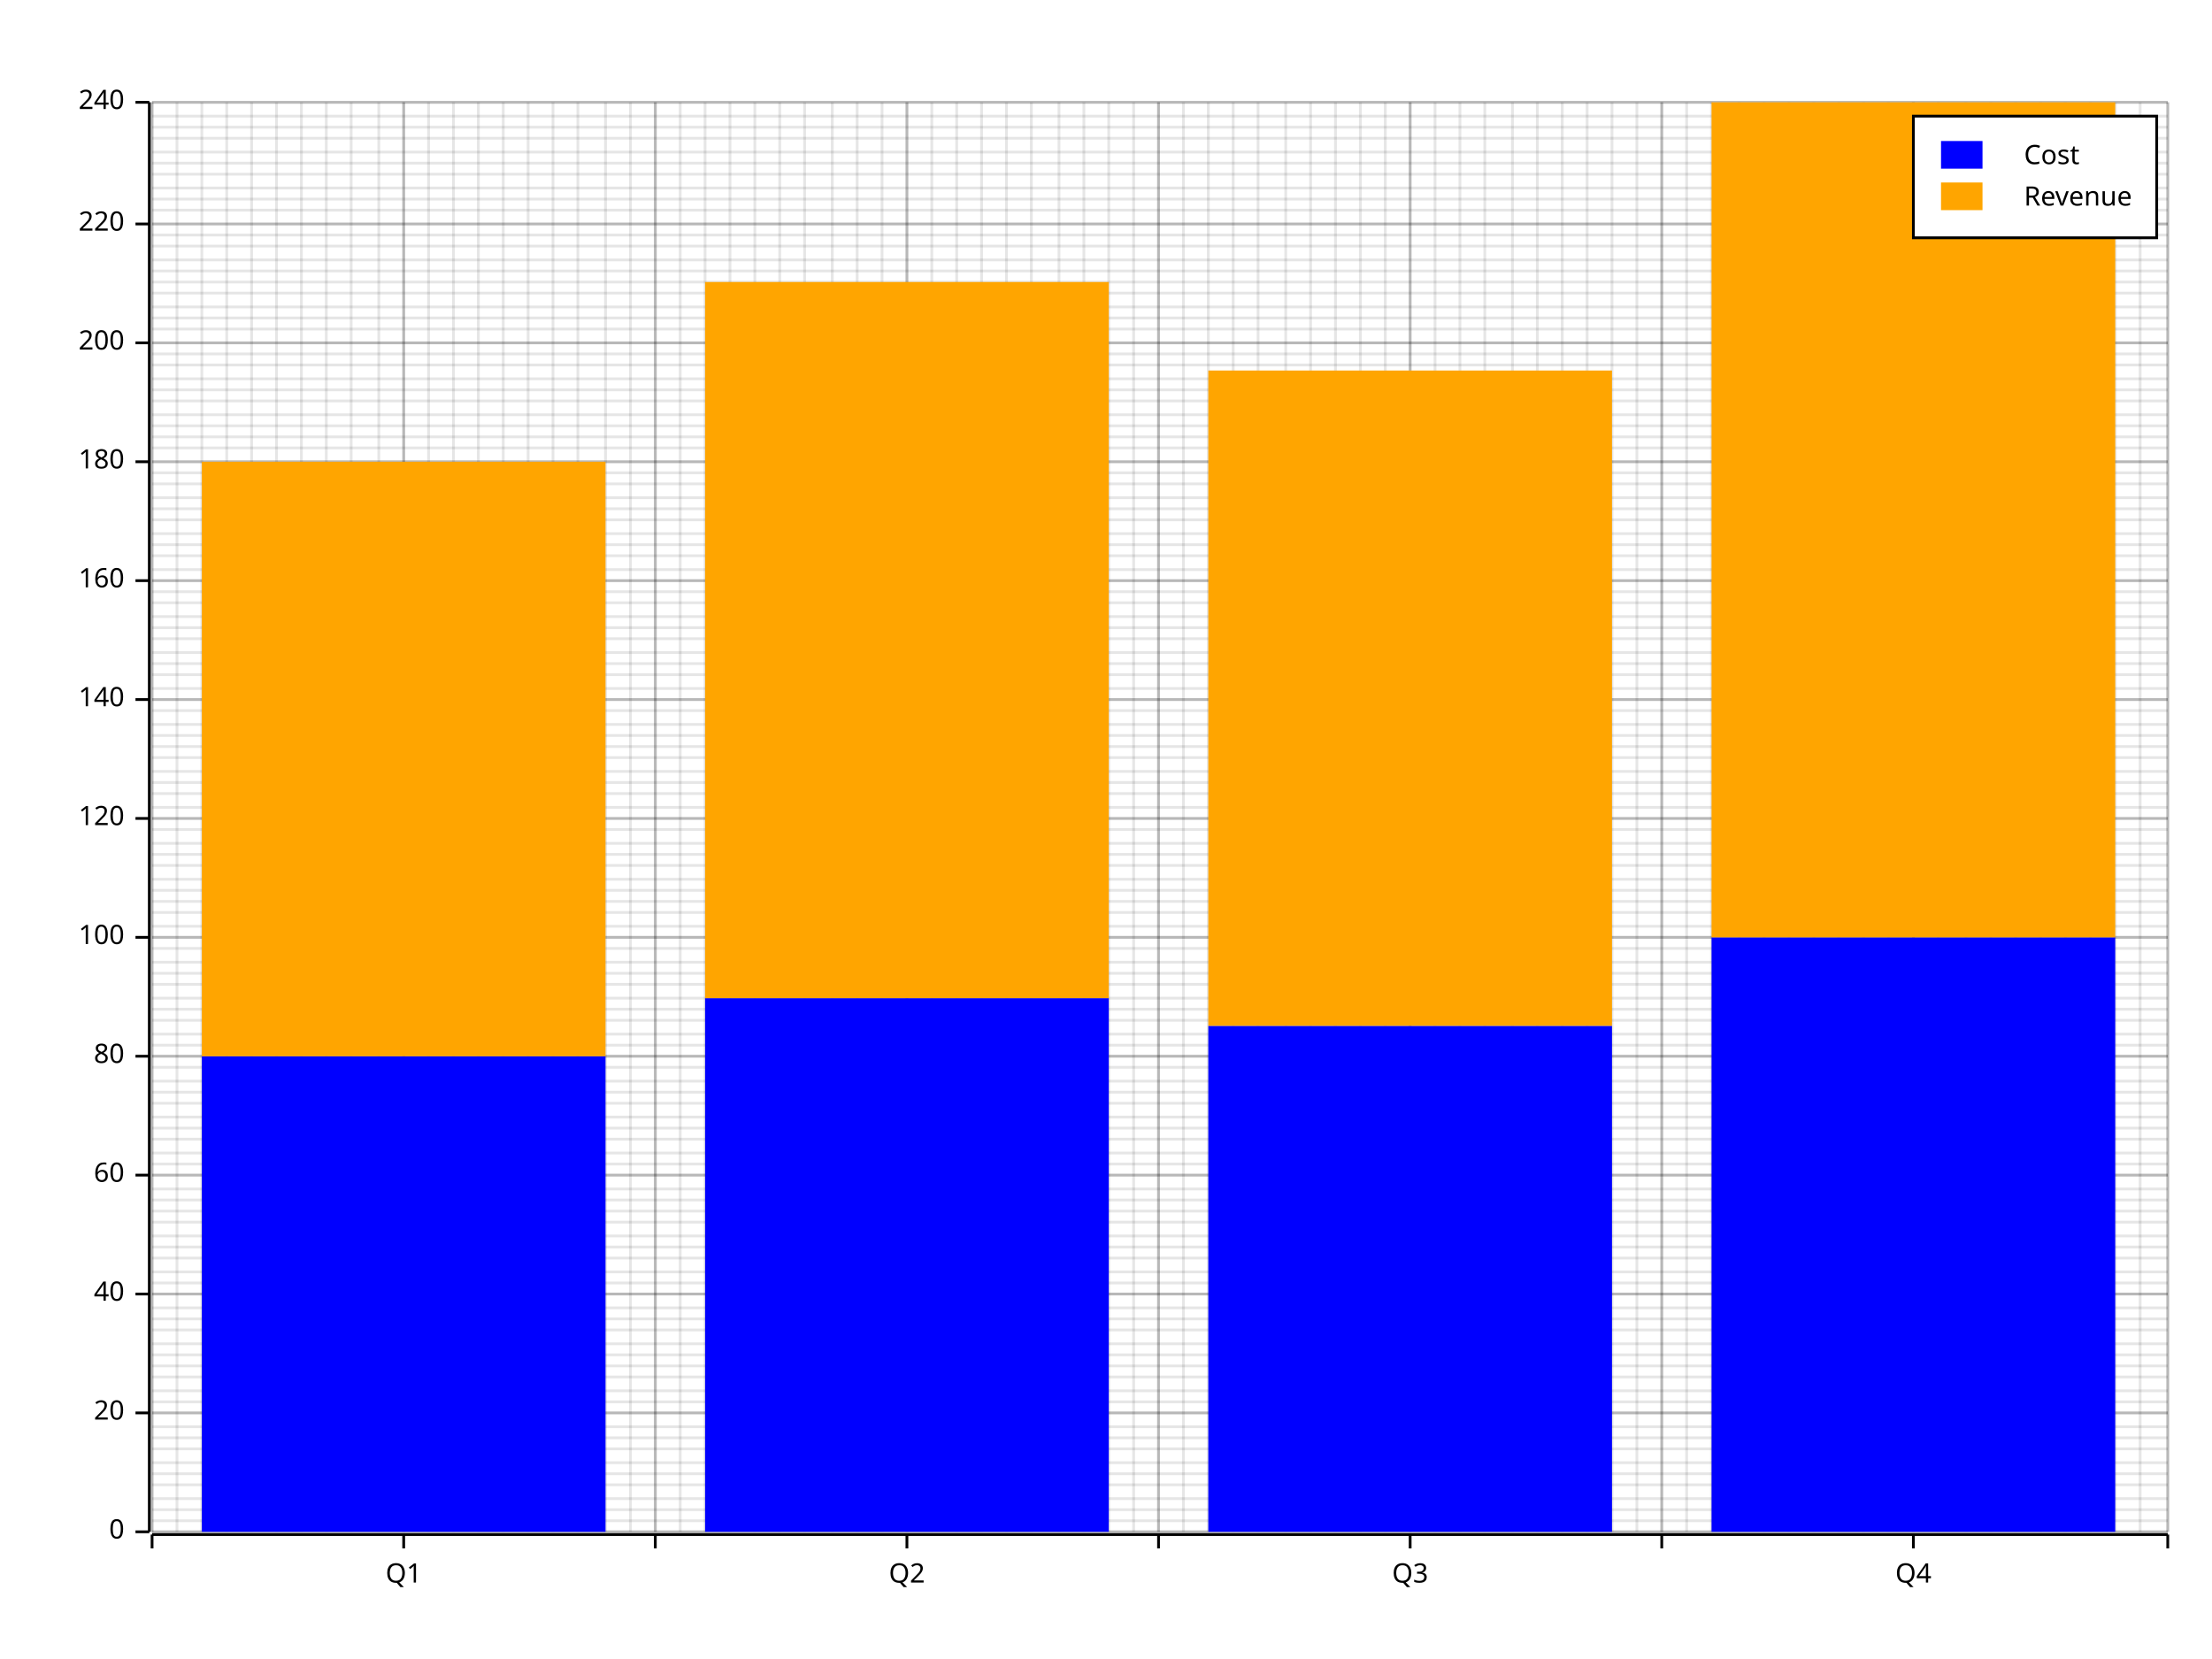
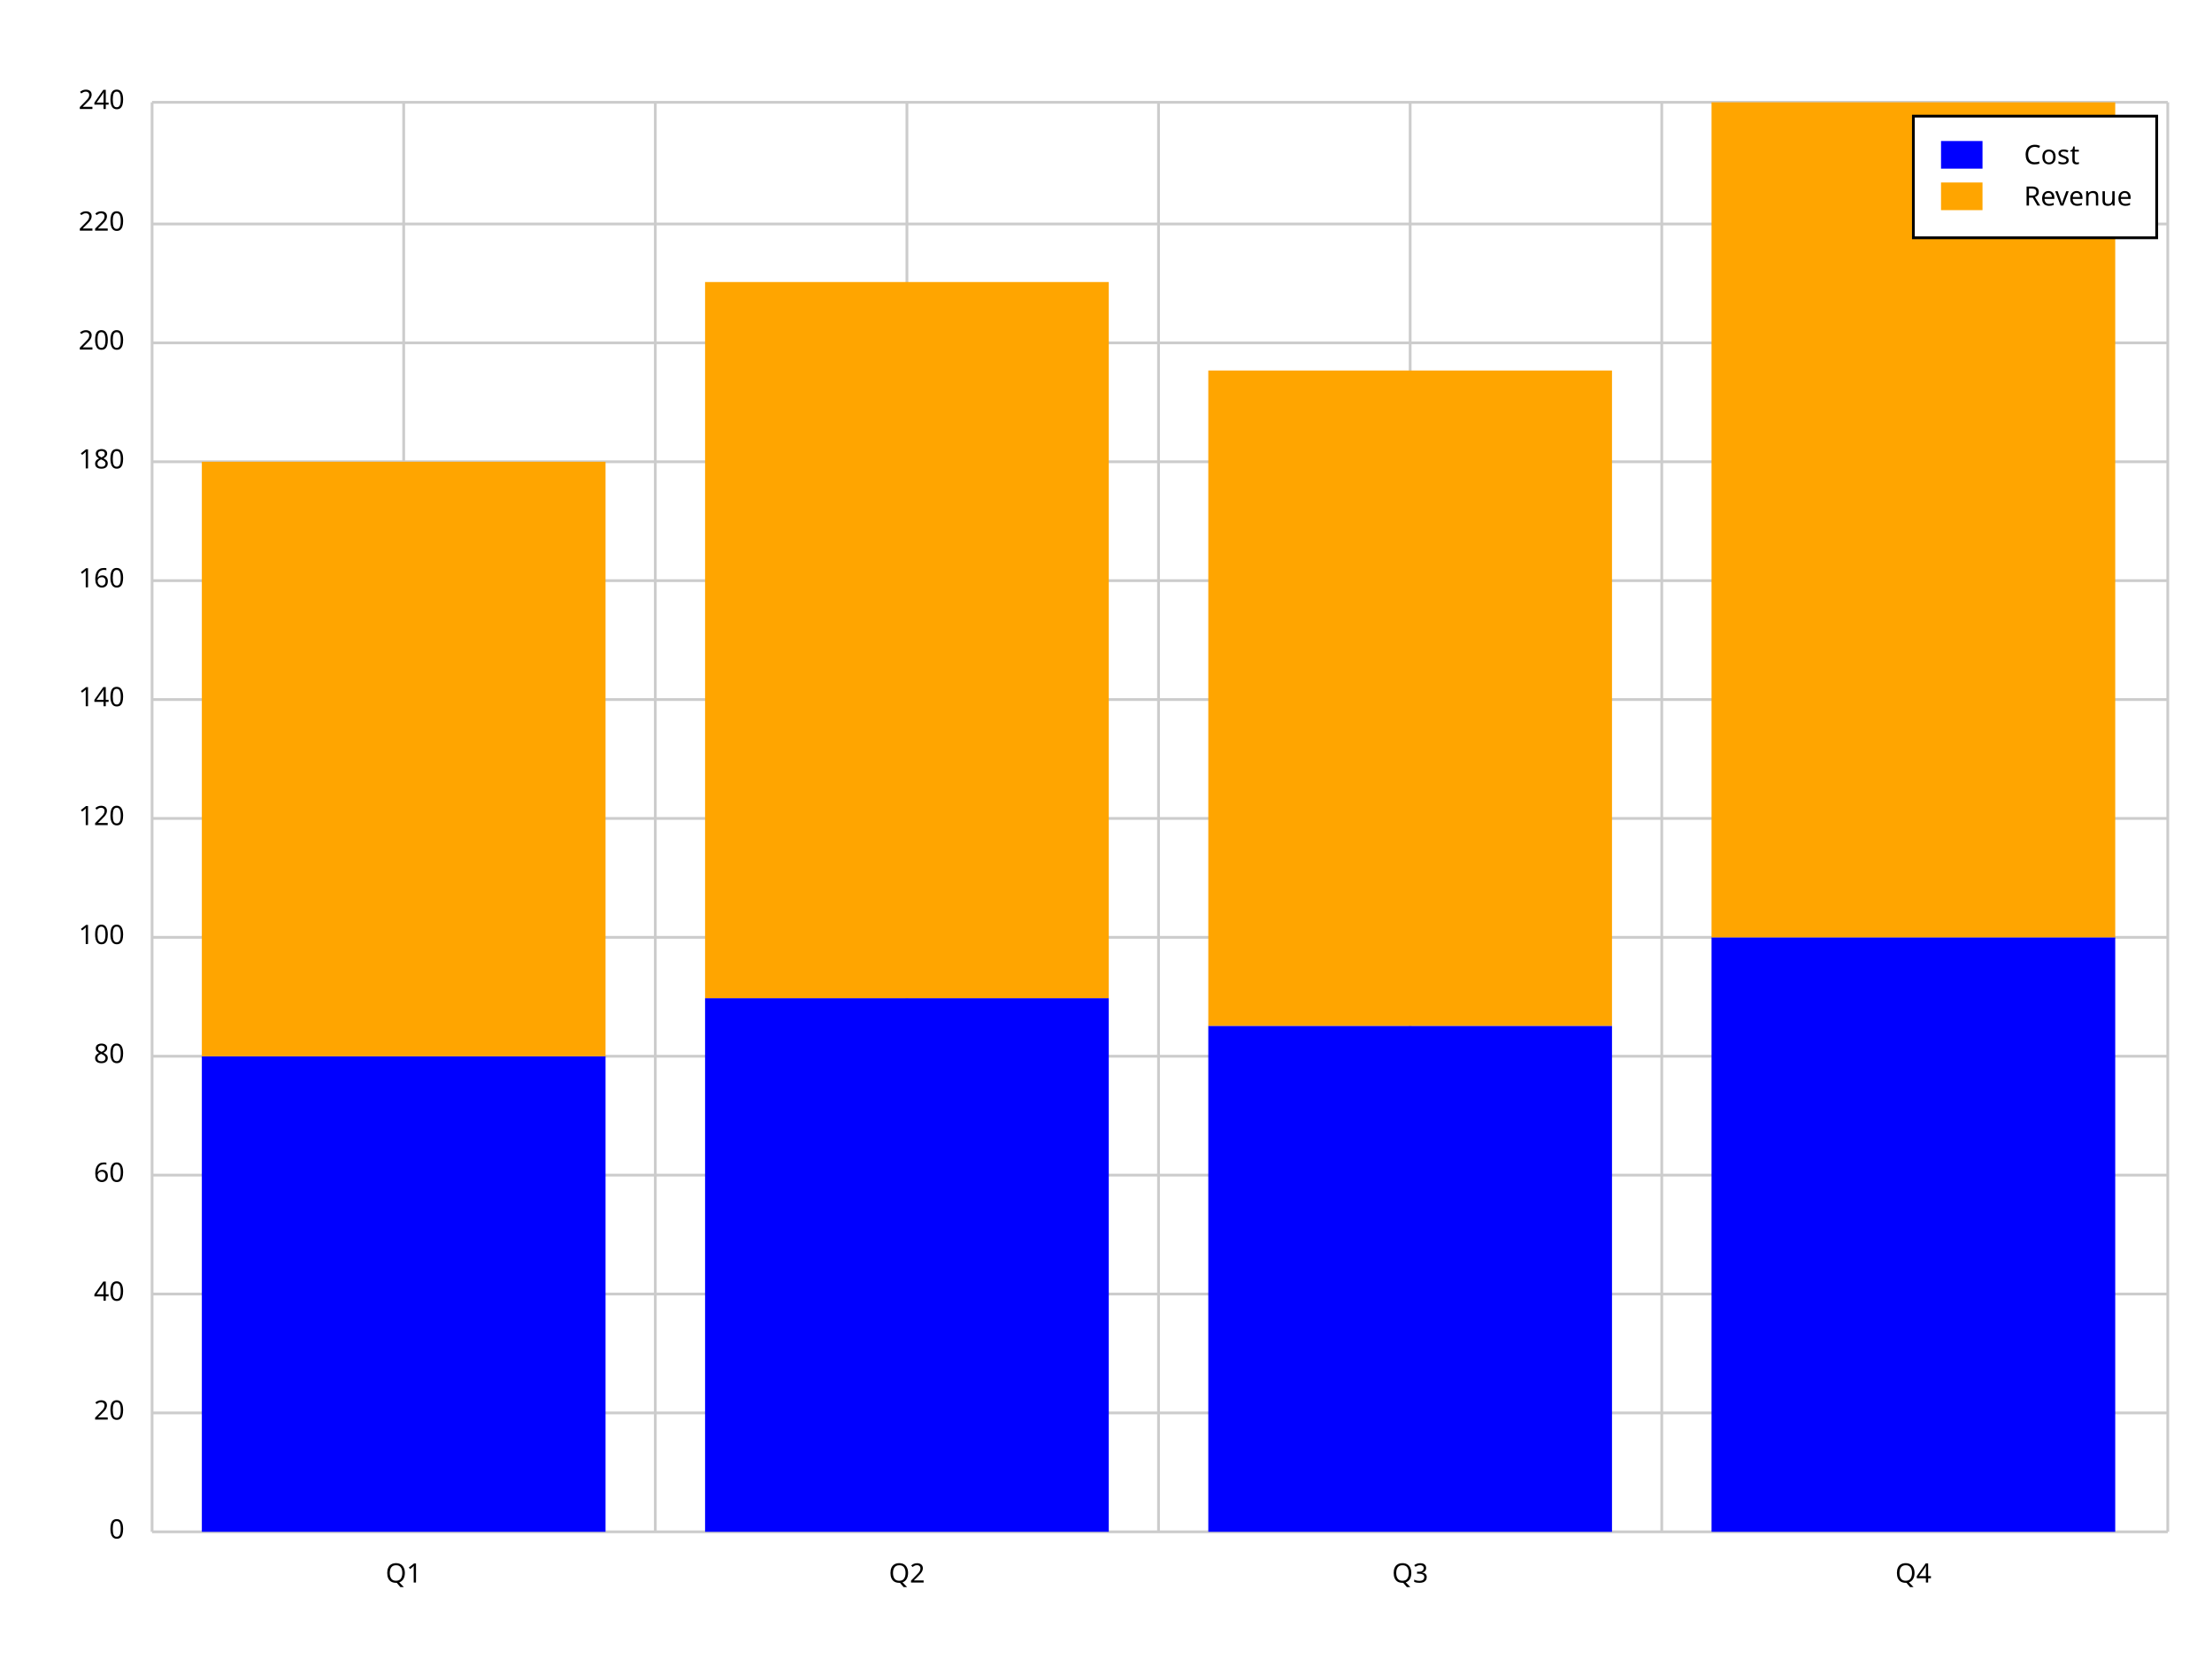
<svg xmlns="http://www.w3.org/2000/svg" width="800" height="600" viewBox="0 0 800 600">
  <rect x="0" y="0" width="800" height="600" opacity="1" fill="#FFFFFF" stroke="none" />
  <text x="400" y="20" dy="0.76em" text-anchor="middle" font-family="sans-serif" font-size="12.097" opacity="1" fill="#000000">

</text>
-   <line opacity="0.1" stroke="#000000" stroke-width="1" x1="55" y1="554" x2="55" y2="37" />
-   <line opacity="0.1" stroke="#000000" stroke-width="1" x1="64" y1="554" x2="64" y2="37" />
-   <line opacity="0.1" stroke="#000000" stroke-width="1" x1="73" y1="554" x2="73" y2="37" />
-   <line opacity="0.1" stroke="#000000" stroke-width="1" x1="82" y1="554" x2="82" y2="37" />
-   <line opacity="0.1" stroke="#000000" stroke-width="1" x1="91" y1="554" x2="91" y2="37" />
-   <line opacity="0.1" stroke="#000000" stroke-width="1" x1="100" y1="554" x2="100" y2="37" />
-   <line opacity="0.1" stroke="#000000" stroke-width="1" x1="109" y1="554" x2="109" y2="37" />
-   <line opacity="0.1" stroke="#000000" stroke-width="1" x1="118" y1="554" x2="118" y2="37" />
-   <line opacity="0.1" stroke="#000000" stroke-width="1" x1="127" y1="554" x2="127" y2="37" />
-   <line opacity="0.1" stroke="#000000" stroke-width="1" x1="137" y1="554" x2="137" y2="37" />
-   <line opacity="0.1" stroke="#000000" stroke-width="1" x1="146" y1="554" x2="146" y2="37" />
-   <line opacity="0.1" stroke="#000000" stroke-width="1" x1="155" y1="554" x2="155" y2="37" />
-   <line opacity="0.1" stroke="#000000" stroke-width="1" x1="164" y1="554" x2="164" y2="37" />
-   <line opacity="0.1" stroke="#000000" stroke-width="1" x1="173" y1="554" x2="173" y2="37" />
-   <line opacity="0.1" stroke="#000000" stroke-width="1" x1="182" y1="554" x2="182" y2="37" />
-   <line opacity="0.1" stroke="#000000" stroke-width="1" x1="191" y1="554" x2="191" y2="37" />
-   <line opacity="0.1" stroke="#000000" stroke-width="1" x1="200" y1="554" x2="200" y2="37" />
-   <line opacity="0.1" stroke="#000000" stroke-width="1" x1="209" y1="554" x2="209" y2="37" />
-   <line opacity="0.1" stroke="#000000" stroke-width="1" x1="219" y1="554" x2="219" y2="37" />
-   <line opacity="0.1" stroke="#000000" stroke-width="1" x1="228" y1="554" x2="228" y2="37" />
-   <line opacity="0.1" stroke="#000000" stroke-width="1" x1="237" y1="554" x2="237" y2="37" />
-   <line opacity="0.1" stroke="#000000" stroke-width="1" x1="246" y1="554" x2="246" y2="37" />
-   <line opacity="0.1" stroke="#000000" stroke-width="1" x1="255" y1="554" x2="255" y2="37" />
-   <line opacity="0.1" stroke="#000000" stroke-width="1" x1="264" y1="554" x2="264" y2="37" />
-   <line opacity="0.1" stroke="#000000" stroke-width="1" x1="273" y1="554" x2="273" y2="37" />
-   <line opacity="0.1" stroke="#000000" stroke-width="1" x1="282" y1="554" x2="282" y2="37" />
-   <line opacity="0.1" stroke="#000000" stroke-width="1" x1="291" y1="554" x2="291" y2="37" />
-   <line opacity="0.1" stroke="#000000" stroke-width="1" x1="301" y1="554" x2="301" y2="37" />
-   <line opacity="0.1" stroke="#000000" stroke-width="1" x1="310" y1="554" x2="310" y2="37" />
-   <line opacity="0.1" stroke="#000000" stroke-width="1" x1="319" y1="554" x2="319" y2="37" />
-   <line opacity="0.1" stroke="#000000" stroke-width="1" x1="328" y1="554" x2="328" y2="37" />
-   <line opacity="0.1" stroke="#000000" stroke-width="1" x1="337" y1="554" x2="337" y2="37" />
-   <line opacity="0.1" stroke="#000000" stroke-width="1" x1="346" y1="554" x2="346" y2="37" />
-   <line opacity="0.1" stroke="#000000" stroke-width="1" x1="355" y1="554" x2="355" y2="37" />
-   <line opacity="0.1" stroke="#000000" stroke-width="1" x1="364" y1="554" x2="364" y2="37" />
-   <line opacity="0.1" stroke="#000000" stroke-width="1" x1="373" y1="554" x2="373" y2="37" />
-   <line opacity="0.1" stroke="#000000" stroke-width="1" x1="383" y1="554" x2="383" y2="37" />
-   <line opacity="0.1" stroke="#000000" stroke-width="1" x1="392" y1="554" x2="392" y2="37" />
-   <line opacity="0.1" stroke="#000000" stroke-width="1" x1="401" y1="554" x2="401" y2="37" />
-   <line opacity="0.1" stroke="#000000" stroke-width="1" x1="410" y1="554" x2="410" y2="37" />
-   <line opacity="0.1" stroke="#000000" stroke-width="1" x1="419" y1="554" x2="419" y2="37" />
-   <line opacity="0.1" stroke="#000000" stroke-width="1" x1="428" y1="554" x2="428" y2="37" />
-   <line opacity="0.1" stroke="#000000" stroke-width="1" x1="437" y1="554" x2="437" y2="37" />
-   <line opacity="0.1" stroke="#000000" stroke-width="1" x1="446" y1="554" x2="446" y2="37" />
-   <line opacity="0.1" stroke="#000000" stroke-width="1" x1="455" y1="554" x2="455" y2="37" />
-   <line opacity="0.1" stroke="#000000" stroke-width="1" x1="465" y1="554" x2="465" y2="37" />
-   <line opacity="0.1" stroke="#000000" stroke-width="1" x1="474" y1="554" x2="474" y2="37" />
-   <line opacity="0.1" stroke="#000000" stroke-width="1" x1="483" y1="554" x2="483" y2="37" />
-   <line opacity="0.1" stroke="#000000" stroke-width="1" x1="492" y1="554" x2="492" y2="37" />
-   <line opacity="0.1" stroke="#000000" stroke-width="1" x1="501" y1="554" x2="501" y2="37" />
-   <line opacity="0.1" stroke="#000000" stroke-width="1" x1="510" y1="554" x2="510" y2="37" />
-   <line opacity="0.1" stroke="#000000" stroke-width="1" x1="519" y1="554" x2="519" y2="37" />
-   <line opacity="0.1" stroke="#000000" stroke-width="1" x1="528" y1="554" x2="528" y2="37" />
-   <line opacity="0.1" stroke="#000000" stroke-width="1" x1="537" y1="554" x2="537" y2="37" />
-   <line opacity="0.1" stroke="#000000" stroke-width="1" x1="547" y1="554" x2="547" y2="37" />
-   <line opacity="0.1" stroke="#000000" stroke-width="1" x1="556" y1="554" x2="556" y2="37" />
-   <line opacity="0.1" stroke="#000000" stroke-width="1" x1="565" y1="554" x2="565" y2="37" />
-   <line opacity="0.1" stroke="#000000" stroke-width="1" x1="574" y1="554" x2="574" y2="37" />
-   <line opacity="0.1" stroke="#000000" stroke-width="1" x1="583" y1="554" x2="583" y2="37" />
-   <line opacity="0.1" stroke="#000000" stroke-width="1" x1="592" y1="554" x2="592" y2="37" />
-   <line opacity="0.1" stroke="#000000" stroke-width="1" x1="601" y1="554" x2="601" y2="37" />
-   <line opacity="0.1" stroke="#000000" stroke-width="1" x1="610" y1="554" x2="610" y2="37" />
-   <line opacity="0.1" stroke="#000000" stroke-width="1" x1="619" y1="554" x2="619" y2="37" />
-   <line opacity="0.1" stroke="#000000" stroke-width="1" x1="629" y1="554" x2="629" y2="37" />
-   <line opacity="0.1" stroke="#000000" stroke-width="1" x1="638" y1="554" x2="638" y2="37" />
-   <line opacity="0.1" stroke="#000000" stroke-width="1" x1="647" y1="554" x2="647" y2="37" />
-   <line opacity="0.1" stroke="#000000" stroke-width="1" x1="656" y1="554" x2="656" y2="37" />
-   <line opacity="0.1" stroke="#000000" stroke-width="1" x1="665" y1="554" x2="665" y2="37" />
-   <line opacity="0.1" stroke="#000000" stroke-width="1" x1="674" y1="554" x2="674" y2="37" />
-   <line opacity="0.1" stroke="#000000" stroke-width="1" x1="683" y1="554" x2="683" y2="37" />
-   <line opacity="0.1" stroke="#000000" stroke-width="1" x1="692" y1="554" x2="692" y2="37" />
-   <line opacity="0.1" stroke="#000000" stroke-width="1" x1="701" y1="554" x2="701" y2="37" />
-   <line opacity="0.1" stroke="#000000" stroke-width="1" x1="711" y1="554" x2="711" y2="37" />
-   <line opacity="0.1" stroke="#000000" stroke-width="1" x1="720" y1="554" x2="720" y2="37" />
-   <line opacity="0.1" stroke="#000000" stroke-width="1" x1="729" y1="554" x2="729" y2="37" />
-   <line opacity="0.1" stroke="#000000" stroke-width="1" x1="738" y1="554" x2="738" y2="37" />
-   <line opacity="0.1" stroke="#000000" stroke-width="1" x1="747" y1="554" x2="747" y2="37" />
-   <line opacity="0.1" stroke="#000000" stroke-width="1" x1="756" y1="554" x2="756" y2="37" />
-   <line opacity="0.1" stroke="#000000" stroke-width="1" x1="765" y1="554" x2="765" y2="37" />
-   <line opacity="0.1" stroke="#000000" stroke-width="1" x1="774" y1="554" x2="774" y2="37" />
-   <line opacity="0.1" stroke="#000000" stroke-width="1" x1="784" y1="554" x2="784" y2="37" />
-   <line opacity="0.1" stroke="#000000" stroke-width="1" x1="55" y1="554" x2="784" y2="554" />
-   <line opacity="0.1" stroke="#000000" stroke-width="1" x1="55" y1="550" x2="784" y2="550" />
-   <line opacity="0.1" stroke="#000000" stroke-width="1" x1="55" y1="546" x2="784" y2="546" />
-   <line opacity="0.1" stroke="#000000" stroke-width="1" x1="55" y1="542" x2="784" y2="542" />
-   <line opacity="0.1" stroke="#000000" stroke-width="1" x1="55" y1="537" x2="784" y2="537" />
-   <line opacity="0.1" stroke="#000000" stroke-width="1" x1="55" y1="533" x2="784" y2="533" />
-   <line opacity="0.1" stroke="#000000" stroke-width="1" x1="55" y1="529" x2="784" y2="529" />
-   <line opacity="0.1" stroke="#000000" stroke-width="1" x1="55" y1="524" x2="784" y2="524" />
-   <line opacity="0.1" stroke="#000000" stroke-width="1" x1="55" y1="520" x2="784" y2="520" />
-   <line opacity="0.1" stroke="#000000" stroke-width="1" x1="55" y1="516" x2="784" y2="516" />
-   <line opacity="0.1" stroke="#000000" stroke-width="1" x1="55" y1="511" x2="784" y2="511" />
-   <line opacity="0.1" stroke="#000000" stroke-width="1" x1="55" y1="507" x2="784" y2="507" />
-   <line opacity="0.1" stroke="#000000" stroke-width="1" x1="55" y1="503" x2="784" y2="503" />
-   <line opacity="0.1" stroke="#000000" stroke-width="1" x1="55" y1="498" x2="784" y2="498" />
-   <line opacity="0.1" stroke="#000000" stroke-width="1" x1="55" y1="494" x2="784" y2="494" />
-   <line opacity="0.1" stroke="#000000" stroke-width="1" x1="55" y1="490" x2="784" y2="490" />
-   <line opacity="0.1" stroke="#000000" stroke-width="1" x1="55" y1="486" x2="784" y2="486" />
-   <line opacity="0.1" stroke="#000000" stroke-width="1" x1="55" y1="481" x2="784" y2="481" />
-   <line opacity="0.1" stroke="#000000" stroke-width="1" x1="55" y1="477" x2="784" y2="477" />
-   <line opacity="0.1" stroke="#000000" stroke-width="1" x1="55" y1="473" x2="784" y2="473" />
-   <line opacity="0.1" stroke="#000000" stroke-width="1" x1="55" y1="468" x2="784" y2="468" />
-   <line opacity="0.1" stroke="#000000" stroke-width="1" x1="55" y1="464" x2="784" y2="464" />
-   <line opacity="0.1" stroke="#000000" stroke-width="1" x1="55" y1="460" x2="784" y2="460" />
-   <line opacity="0.1" stroke="#000000" stroke-width="1" x1="55" y1="455" x2="784" y2="455" />
-   <line opacity="0.1" stroke="#000000" stroke-width="1" x1="55" y1="451" x2="784" y2="451" />
-   <line opacity="0.1" stroke="#000000" stroke-width="1" x1="55" y1="447" x2="784" y2="447" />
-   <line opacity="0.1" stroke="#000000" stroke-width="1" x1="55" y1="442" x2="784" y2="442" />
-   <line opacity="0.1" stroke="#000000" stroke-width="1" x1="55" y1="438" x2="784" y2="438" />
-   <line opacity="0.1" stroke="#000000" stroke-width="1" x1="55" y1="434" x2="784" y2="434" />
-   <line opacity="0.1" stroke="#000000" stroke-width="1" x1="55" y1="430" x2="784" y2="430" />
-   <line opacity="0.1" stroke="#000000" stroke-width="1" x1="55" y1="425" x2="784" y2="425" />
-   <line opacity="0.1" stroke="#000000" stroke-width="1" x1="55" y1="421" x2="784" y2="421" />
-   <line opacity="0.1" stroke="#000000" stroke-width="1" x1="55" y1="417" x2="784" y2="417" />
-   <line opacity="0.1" stroke="#000000" stroke-width="1" x1="55" y1="412" x2="784" y2="412" />
-   <line opacity="0.1" stroke="#000000" stroke-width="1" x1="55" y1="408" x2="784" y2="408" />
-   <line opacity="0.1" stroke="#000000" stroke-width="1" x1="55" y1="404" x2="784" y2="404" />
-   <line opacity="0.1" stroke="#000000" stroke-width="1" x1="55" y1="399" x2="784" y2="399" />
-   <line opacity="0.1" stroke="#000000" stroke-width="1" x1="55" y1="395" x2="784" y2="395" />
-   <line opacity="0.1" stroke="#000000" stroke-width="1" x1="55" y1="391" x2="784" y2="391" />
-   <line opacity="0.1" stroke="#000000" stroke-width="1" x1="55" y1="386" x2="784" y2="386" />
-   <line opacity="0.1" stroke="#000000" stroke-width="1" x1="55" y1="382" x2="784" y2="382" />
-   <line opacity="0.1" stroke="#000000" stroke-width="1" x1="55" y1="378" x2="784" y2="378" />
-   <line opacity="0.1" stroke="#000000" stroke-width="1" x1="55" y1="374" x2="784" y2="374" />
-   <line opacity="0.1" stroke="#000000" stroke-width="1" x1="55" y1="369" x2="784" y2="369" />
-   <line opacity="0.1" stroke="#000000" stroke-width="1" x1="55" y1="365" x2="784" y2="365" />
-   <line opacity="0.1" stroke="#000000" stroke-width="1" x1="55" y1="361" x2="784" y2="361" />
-   <line opacity="0.1" stroke="#000000" stroke-width="1" x1="55" y1="356" x2="784" y2="356" />
-   <line opacity="0.1" stroke="#000000" stroke-width="1" x1="55" y1="352" x2="784" y2="352" />
-   <line opacity="0.1" stroke="#000000" stroke-width="1" x1="55" y1="348" x2="784" y2="348" />
-   <line opacity="0.1" stroke="#000000" stroke-width="1" x1="55" y1="343" x2="784" y2="343" />
-   <line opacity="0.1" stroke="#000000" stroke-width="1" x1="55" y1="339" x2="784" y2="339" />
-   <line opacity="0.1" stroke="#000000" stroke-width="1" x1="55" y1="335" x2="784" y2="335" />
-   <line opacity="0.1" stroke="#000000" stroke-width="1" x1="55" y1="330" x2="784" y2="330" />
-   <line opacity="0.1" stroke="#000000" stroke-width="1" x1="55" y1="326" x2="784" y2="326" />
-   <line opacity="0.1" stroke="#000000" stroke-width="1" x1="55" y1="322" x2="784" y2="322" />
-   <line opacity="0.1" stroke="#000000" stroke-width="1" x1="55" y1="318" x2="784" y2="318" />
-   <line opacity="0.1" stroke="#000000" stroke-width="1" x1="55" y1="313" x2="784" y2="313" />
-   <line opacity="0.1" stroke="#000000" stroke-width="1" x1="55" y1="309" x2="784" y2="309" />
-   <line opacity="0.1" stroke="#000000" stroke-width="1" x1="55" y1="305" x2="784" y2="305" />
-   <line opacity="0.1" stroke="#000000" stroke-width="1" x1="55" y1="300" x2="784" y2="300" />
-   <line opacity="0.1" stroke="#000000" stroke-width="1" x1="55" y1="296" x2="784" y2="296" />
-   <line opacity="0.1" stroke="#000000" stroke-width="1" x1="55" y1="292" x2="784" y2="292" />
-   <line opacity="0.1" stroke="#000000" stroke-width="1" x1="55" y1="287" x2="784" y2="287" />
-   <line opacity="0.1" stroke="#000000" stroke-width="1" x1="55" y1="283" x2="784" y2="283" />
-   <line opacity="0.1" stroke="#000000" stroke-width="1" x1="55" y1="279" x2="784" y2="279" />
-   <line opacity="0.1" stroke="#000000" stroke-width="1" x1="55" y1="274" x2="784" y2="274" />
-   <line opacity="0.1" stroke="#000000" stroke-width="1" x1="55" y1="270" x2="784" y2="270" />
-   <line opacity="0.1" stroke="#000000" stroke-width="1" x1="55" y1="266" x2="784" y2="266" />
-   <line opacity="0.1" stroke="#000000" stroke-width="1" x1="55" y1="262" x2="784" y2="262" />
-   <line opacity="0.1" stroke="#000000" stroke-width="1" x1="55" y1="257" x2="784" y2="257" />
-   <line opacity="0.1" stroke="#000000" stroke-width="1" x1="55" y1="253" x2="784" y2="253" />
-   <line opacity="0.1" stroke="#000000" stroke-width="1" x1="55" y1="249" x2="784" y2="249" />
-   <line opacity="0.1" stroke="#000000" stroke-width="1" x1="55" y1="244" x2="784" y2="244" />
-   <line opacity="0.1" stroke="#000000" stroke-width="1" x1="55" y1="240" x2="784" y2="240" />
-   <line opacity="0.1" stroke="#000000" stroke-width="1" x1="55" y1="236" x2="784" y2="236" />
-   <line opacity="0.1" stroke="#000000" stroke-width="1" x1="55" y1="231" x2="784" y2="231" />
-   <line opacity="0.1" stroke="#000000" stroke-width="1" x1="55" y1="227" x2="784" y2="227" />
-   <line opacity="0.1" stroke="#000000" stroke-width="1" x1="55" y1="223" x2="784" y2="223" />
-   <line opacity="0.1" stroke="#000000" stroke-width="1" x1="55" y1="218" x2="784" y2="218" />
-   <line opacity="0.1" stroke="#000000" stroke-width="1" x1="55" y1="214" x2="784" y2="214" />
-   <line opacity="0.1" stroke="#000000" stroke-width="1" x1="55" y1="210" x2="784" y2="210" />
-   <line opacity="0.1" stroke="#000000" stroke-width="1" x1="55" y1="206" x2="784" y2="206" />
-   <line opacity="0.1" stroke="#000000" stroke-width="1" x1="55" y1="201" x2="784" y2="201" />
-   <line opacity="0.1" stroke="#000000" stroke-width="1" x1="55" y1="197" x2="784" y2="197" />
-   <line opacity="0.1" stroke="#000000" stroke-width="1" x1="55" y1="193" x2="784" y2="193" />
-   <line opacity="0.1" stroke="#000000" stroke-width="1" x1="55" y1="188" x2="784" y2="188" />
-   <line opacity="0.1" stroke="#000000" stroke-width="1" x1="55" y1="184" x2="784" y2="184" />
-   <line opacity="0.1" stroke="#000000" stroke-width="1" x1="55" y1="180" x2="784" y2="180" />
-   <line opacity="0.1" stroke="#000000" stroke-width="1" x1="55" y1="175" x2="784" y2="175" />
-   <line opacity="0.1" stroke="#000000" stroke-width="1" x1="55" y1="171" x2="784" y2="171" />
-   <line opacity="0.1" stroke="#000000" stroke-width="1" x1="55" y1="167" x2="784" y2="167" />
-   <line opacity="0.1" stroke="#000000" stroke-width="1" x1="55" y1="162" x2="784" y2="162" />
-   <line opacity="0.1" stroke="#000000" stroke-width="1" x1="55" y1="158" x2="784" y2="158" />
-   <line opacity="0.1" stroke="#000000" stroke-width="1" x1="55" y1="154" x2="784" y2="154" />
-   <line opacity="0.1" stroke="#000000" stroke-width="1" x1="55" y1="150" x2="784" y2="150" />
-   <line opacity="0.1" stroke="#000000" stroke-width="1" x1="55" y1="145" x2="784" y2="145" />
-   <line opacity="0.1" stroke="#000000" stroke-width="1" x1="55" y1="141" x2="784" y2="141" />
-   <line opacity="0.1" stroke="#000000" stroke-width="1" x1="55" y1="137" x2="784" y2="137" />
-   <line opacity="0.1" stroke="#000000" stroke-width="1" x1="55" y1="132" x2="784" y2="132" />
-   <line opacity="0.1" stroke="#000000" stroke-width="1" x1="55" y1="128" x2="784" y2="128" />
-   <line opacity="0.1" stroke="#000000" stroke-width="1" x1="55" y1="124" x2="784" y2="124" />
-   <line opacity="0.1" stroke="#000000" stroke-width="1" x1="55" y1="119" x2="784" y2="119" />
-   <line opacity="0.1" stroke="#000000" stroke-width="1" x1="55" y1="115" x2="784" y2="115" />
-   <line opacity="0.1" stroke="#000000" stroke-width="1" x1="55" y1="111" x2="784" y2="111" />
-   <line opacity="0.1" stroke="#000000" stroke-width="1" x1="55" y1="106" x2="784" y2="106" />
-   <line opacity="0.1" stroke="#000000" stroke-width="1" x1="55" y1="102" x2="784" y2="102" />
-   <line opacity="0.1" stroke="#000000" stroke-width="1" x1="55" y1="98" x2="784" y2="98" />
-   <line opacity="0.1" stroke="#000000" stroke-width="1" x1="55" y1="94" x2="784" y2="94" />
-   <line opacity="0.1" stroke="#000000" stroke-width="1" x1="55" y1="89" x2="784" y2="89" />
-   <line opacity="0.1" stroke="#000000" stroke-width="1" x1="55" y1="85" x2="784" y2="85" />
-   <line opacity="0.1" stroke="#000000" stroke-width="1" x1="55" y1="81" x2="784" y2="81" />
-   <line opacity="0.1" stroke="#000000" stroke-width="1" x1="55" y1="76" x2="784" y2="76" />
-   <line opacity="0.1" stroke="#000000" stroke-width="1" x1="55" y1="72" x2="784" y2="72" />
-   <line opacity="0.1" stroke="#000000" stroke-width="1" x1="55" y1="68" x2="784" y2="68" />
-   <line opacity="0.1" stroke="#000000" stroke-width="1" x1="55" y1="63" x2="784" y2="63" />
-   <line opacity="0.1" stroke="#000000" stroke-width="1" x1="55" y1="59" x2="784" y2="59" />
-   <line opacity="0.1" stroke="#000000" stroke-width="1" x1="55" y1="55" x2="784" y2="55" />
-   <line opacity="0.1" stroke="#000000" stroke-width="1" x1="55" y1="50" x2="784" y2="50" />
-   <line opacity="0.1" stroke="#000000" stroke-width="1" x1="55" y1="46" x2="784" y2="46" />
-   <line opacity="0.1" stroke="#000000" stroke-width="1" x1="55" y1="42" x2="784" y2="42" />
-   <line opacity="0.1" stroke="#000000" stroke-width="1" x1="55" y1="37" x2="784" y2="37" />
-   <line opacity="0.2" stroke="#000000" stroke-width="1" x1="55" y1="554" x2="55" y2="37" />
-   <line opacity="0.2" stroke="#000000" stroke-width="1" x1="146" y1="554" x2="146" y2="37" />
-   <line opacity="0.2" stroke="#000000" stroke-width="1" x1="237" y1="554" x2="237" y2="37" />
-   <line opacity="0.2" stroke="#000000" stroke-width="1" x1="328" y1="554" x2="328" y2="37" />
-   <line opacity="0.2" stroke="#000000" stroke-width="1" x1="419" y1="554" x2="419" y2="37" />
-   <line opacity="0.2" stroke="#000000" stroke-width="1" x1="510" y1="554" x2="510" y2="37" />
-   <line opacity="0.2" stroke="#000000" stroke-width="1" x1="601" y1="554" x2="601" y2="37" />
-   <line opacity="0.2" stroke="#000000" stroke-width="1" x1="692" y1="554" x2="692" y2="37" />
-   <line opacity="0.2" stroke="#000000" stroke-width="1" x1="784" y1="554" x2="784" y2="37" />
-   <line opacity="0.2" stroke="#000000" stroke-width="1" x1="55" y1="554" x2="784" y2="554" />
-   <line opacity="0.2" stroke="#000000" stroke-width="1" x1="55" y1="511" x2="784" y2="511" />
-   <line opacity="0.2" stroke="#000000" stroke-width="1" x1="55" y1="468" x2="784" y2="468" />
-   <line opacity="0.2" stroke="#000000" stroke-width="1" x1="55" y1="425" x2="784" y2="425" />
-   <line opacity="0.2" stroke="#000000" stroke-width="1" x1="55" y1="382" x2="784" y2="382" />
-   <line opacity="0.2" stroke="#000000" stroke-width="1" x1="55" y1="339" x2="784" y2="339" />
-   <line opacity="0.2" stroke="#000000" stroke-width="1" x1="55" y1="296" x2="784" y2="296" />
-   <line opacity="0.2" stroke="#000000" stroke-width="1" x1="55" y1="253" x2="784" y2="253" />
-   <line opacity="0.2" stroke="#000000" stroke-width="1" x1="55" y1="210" x2="784" y2="210" />
-   <line opacity="0.2" stroke="#000000" stroke-width="1" x1="55" y1="167" x2="784" y2="167" />
-   <line opacity="0.2" stroke="#000000" stroke-width="1" x1="55" y1="124" x2="784" y2="124" />
-   <line opacity="0.2" stroke="#000000" stroke-width="1" x1="55" y1="81" x2="784" y2="81" />
-   <line opacity="0.2" stroke="#000000" stroke-width="1" x1="55" y1="37" x2="784" y2="37" />
-   <polyline fill="none" opacity="1" stroke="#000000" stroke-width="1" points="54,37 54,554 " />
+   <line opacity="1" stroke="#CCCCCC" stroke-width="1" x1="55" y1="554" x2="55" y2="37" />
+   <line opacity="1" stroke="#CCCCCC" stroke-width="1" x1="146" y1="554" x2="146" y2="37" />
+   <line opacity="1" stroke="#CCCCCC" stroke-width="1" x1="237" y1="554" x2="237" y2="37" />
+   <line opacity="1" stroke="#CCCCCC" stroke-width="1" x1="328" y1="554" x2="328" y2="37" />
+   <line opacity="1" stroke="#CCCCCC" stroke-width="1" x1="419" y1="554" x2="419" y2="37" />
+   <line opacity="1" stroke="#CCCCCC" stroke-width="1" x1="510" y1="554" x2="510" y2="37" />
+   <line opacity="1" stroke="#CCCCCC" stroke-width="1" x1="601" y1="554" x2="601" y2="37" />
+   <line opacity="1" stroke="#CCCCCC" stroke-width="1" x1="692" y1="554" x2="692" y2="37" />
+   <line opacity="1" stroke="#CCCCCC" stroke-width="1" x1="784" y1="554" x2="784" y2="37" />
+   <line opacity="1" stroke="#CCCCCC" stroke-width="1" x1="55" y1="554" x2="784" y2="554" />
+   <line opacity="1" stroke="#CCCCCC" stroke-width="1" x1="55" y1="511" x2="784" y2="511" />
+   <line opacity="1" stroke="#CCCCCC" stroke-width="1" x1="55" y1="468" x2="784" y2="468" />
+   <line opacity="1" stroke="#CCCCCC" stroke-width="1" x1="55" y1="425" x2="784" y2="425" />
+   <line opacity="1" stroke="#CCCCCC" stroke-width="1" x1="55" y1="382" x2="784" y2="382" />
+   <line opacity="1" stroke="#CCCCCC" stroke-width="1" x1="55" y1="339" x2="784" y2="339" />
+   <line opacity="1" stroke="#CCCCCC" stroke-width="1" x1="55" y1="296" x2="784" y2="296" />
+   <line opacity="1" stroke="#CCCCCC" stroke-width="1" x1="55" y1="253" x2="784" y2="253" />
+   <line opacity="1" stroke="#CCCCCC" stroke-width="1" x1="55" y1="210" x2="784" y2="210" />
+   <line opacity="1" stroke="#CCCCCC" stroke-width="1" x1="55" y1="167" x2="784" y2="167" />
+   <line opacity="1" stroke="#CCCCCC" stroke-width="1" x1="55" y1="124" x2="784" y2="124" />
+   <line opacity="1" stroke="#CCCCCC" stroke-width="1" x1="55" y1="81" x2="784" y2="81" />
+   <line opacity="1" stroke="#CCCCCC" stroke-width="1" x1="55" y1="37" x2="784" y2="37" />
+   <polyline fill="none" opacity="1" stroke="#FFFFFF" stroke-width="0" points="54,37 54,554 " />
  <text x="45" y="554" dy="0.5ex" text-anchor="end" font-family="sans-serif" font-size="9.677" opacity="1" fill="#000000">
0
</text>
-   <polyline fill="none" opacity="1" stroke="#000000" stroke-width="1" points="49,554 54,554 " />
+   <polyline fill="none" opacity="1" stroke="#FFFFFF" stroke-width="0" points="49,554 54,554 " />
  <text x="45" y="511" dy="0.5ex" text-anchor="end" font-family="sans-serif" font-size="9.677" opacity="1" fill="#000000">
20
</text>
-   <polyline fill="none" opacity="1" stroke="#000000" stroke-width="1" points="49,511 54,511 " />
+   <polyline fill="none" opacity="1" stroke="#FFFFFF" stroke-width="0" points="49,511 54,511 " />
  <text x="45" y="468" dy="0.5ex" text-anchor="end" font-family="sans-serif" font-size="9.677" opacity="1" fill="#000000">
40
</text>
-   <polyline fill="none" opacity="1" stroke="#000000" stroke-width="1" points="49,468 54,468 " />
+   <polyline fill="none" opacity="1" stroke="#FFFFFF" stroke-width="0" points="49,468 54,468 " />
  <text x="45" y="425" dy="0.5ex" text-anchor="end" font-family="sans-serif" font-size="9.677" opacity="1" fill="#000000">
60
</text>
-   <polyline fill="none" opacity="1" stroke="#000000" stroke-width="1" points="49,425 54,425 " />
+   <polyline fill="none" opacity="1" stroke="#FFFFFF" stroke-width="0" points="49,425 54,425 " />
  <text x="45" y="382" dy="0.5ex" text-anchor="end" font-family="sans-serif" font-size="9.677" opacity="1" fill="#000000">
80
</text>
-   <polyline fill="none" opacity="1" stroke="#000000" stroke-width="1" points="49,382 54,382 " />
+   <polyline fill="none" opacity="1" stroke="#FFFFFF" stroke-width="0" points="49,382 54,382 " />
  <text x="45" y="339" dy="0.5ex" text-anchor="end" font-family="sans-serif" font-size="9.677" opacity="1" fill="#000000">
100
</text>
-   <polyline fill="none" opacity="1" stroke="#000000" stroke-width="1" points="49,339 54,339 " />
+   <polyline fill="none" opacity="1" stroke="#FFFFFF" stroke-width="0" points="49,339 54,339 " />
  <text x="45" y="296" dy="0.5ex" text-anchor="end" font-family="sans-serif" font-size="9.677" opacity="1" fill="#000000">
120
</text>
-   <polyline fill="none" opacity="1" stroke="#000000" stroke-width="1" points="49,296 54,296 " />
+   <polyline fill="none" opacity="1" stroke="#FFFFFF" stroke-width="0" points="49,296 54,296 " />
  <text x="45" y="253" dy="0.5ex" text-anchor="end" font-family="sans-serif" font-size="9.677" opacity="1" fill="#000000">
140
</text>
-   <polyline fill="none" opacity="1" stroke="#000000" stroke-width="1" points="49,253 54,253 " />
+   <polyline fill="none" opacity="1" stroke="#FFFFFF" stroke-width="0" points="49,253 54,253 " />
  <text x="45" y="210" dy="0.5ex" text-anchor="end" font-family="sans-serif" font-size="9.677" opacity="1" fill="#000000">
160
</text>
-   <polyline fill="none" opacity="1" stroke="#000000" stroke-width="1" points="49,210 54,210 " />
+   <polyline fill="none" opacity="1" stroke="#FFFFFF" stroke-width="0" points="49,210 54,210 " />
  <text x="45" y="167" dy="0.5ex" text-anchor="end" font-family="sans-serif" font-size="9.677" opacity="1" fill="#000000">
180
</text>
-   <polyline fill="none" opacity="1" stroke="#000000" stroke-width="1" points="49,167 54,167 " />
+   <polyline fill="none" opacity="1" stroke="#FFFFFF" stroke-width="0" points="49,167 54,167 " />
  <text x="45" y="124" dy="0.5ex" text-anchor="end" font-family="sans-serif" font-size="9.677" opacity="1" fill="#000000">
200
</text>
-   <polyline fill="none" opacity="1" stroke="#000000" stroke-width="1" points="49,124 54,124 " />
+   <polyline fill="none" opacity="1" stroke="#FFFFFF" stroke-width="0" points="49,124 54,124 " />
  <text x="45" y="81" dy="0.5ex" text-anchor="end" font-family="sans-serif" font-size="9.677" opacity="1" fill="#000000">
220
</text>
-   <polyline fill="none" opacity="1" stroke="#000000" stroke-width="1" points="49,81 54,81 " />
+   <polyline fill="none" opacity="1" stroke="#FFFFFF" stroke-width="0" points="49,81 54,81 " />
  <text x="45" y="37" dy="0.5ex" text-anchor="end" font-family="sans-serif" font-size="9.677" opacity="1" fill="#000000">
240
</text>
-   <polyline fill="none" opacity="1" stroke="#000000" stroke-width="1" points="49,37 54,37 " />
-   <polyline fill="none" opacity="1" stroke="#000000" stroke-width="1" points="55,555 784,555 " />
+   <polyline fill="none" opacity="1" stroke="#FFFFFF" stroke-width="0" points="49,37 54,37 " />
+   <polyline fill="none" opacity="1" stroke="#FFFFFF" stroke-width="0" points="55,555 784,555 " />
  <text x="55" y="565" dy="0.76em" text-anchor="middle" font-family="sans-serif" font-size="9.677" opacity="1" fill="#000000">

</text>
-   <polyline fill="none" opacity="1" stroke="#000000" stroke-width="1" points="55,555 55,560 " />
+   <polyline fill="none" opacity="1" stroke="#FFFFFF" stroke-width="0" points="55,555 55,560 " />
  <text x="146" y="565" dy="0.76em" text-anchor="middle" font-family="sans-serif" font-size="9.677" opacity="1" fill="#000000">
Q1
</text>
-   <polyline fill="none" opacity="1" stroke="#000000" stroke-width="1" points="146,555 146,560 " />
+   <polyline fill="none" opacity="1" stroke="#FFFFFF" stroke-width="0" points="146,555 146,560 " />
  <text x="237" y="565" dy="0.76em" text-anchor="middle" font-family="sans-serif" font-size="9.677" opacity="1" fill="#000000">

</text>
-   <polyline fill="none" opacity="1" stroke="#000000" stroke-width="1" points="237,555 237,560 " />
+   <polyline fill="none" opacity="1" stroke="#FFFFFF" stroke-width="0" points="237,555 237,560 " />
  <text x="328" y="565" dy="0.76em" text-anchor="middle" font-family="sans-serif" font-size="9.677" opacity="1" fill="#000000">
Q2
</text>
-   <polyline fill="none" opacity="1" stroke="#000000" stroke-width="1" points="328,555 328,560 " />
+   <polyline fill="none" opacity="1" stroke="#FFFFFF" stroke-width="0" points="328,555 328,560 " />
  <text x="419" y="565" dy="0.76em" text-anchor="middle" font-family="sans-serif" font-size="9.677" opacity="1" fill="#000000">

</text>
-   <polyline fill="none" opacity="1" stroke="#000000" stroke-width="1" points="419,555 419,560 " />
+   <polyline fill="none" opacity="1" stroke="#FFFFFF" stroke-width="0" points="419,555 419,560 " />
  <text x="510" y="565" dy="0.76em" text-anchor="middle" font-family="sans-serif" font-size="9.677" opacity="1" fill="#000000">
Q3
</text>
-   <polyline fill="none" opacity="1" stroke="#000000" stroke-width="1" points="510,555 510,560 " />
+   <polyline fill="none" opacity="1" stroke="#FFFFFF" stroke-width="0" points="510,555 510,560 " />
  <text x="601" y="565" dy="0.76em" text-anchor="middle" font-family="sans-serif" font-size="9.677" opacity="1" fill="#000000">

</text>
-   <polyline fill="none" opacity="1" stroke="#000000" stroke-width="1" points="601,555 601,560 " />
+   <polyline fill="none" opacity="1" stroke="#FFFFFF" stroke-width="0" points="601,555 601,560 " />
  <text x="692" y="565" dy="0.76em" text-anchor="middle" font-family="sans-serif" font-size="9.677" opacity="1" fill="#000000">
Q4
</text>
-   <polyline fill="none" opacity="1" stroke="#000000" stroke-width="1" points="692,555 692,560 " />
+   <polyline fill="none" opacity="1" stroke="#FFFFFF" stroke-width="0" points="692,555 692,560 " />
  <text x="784" y="565" dy="0.76em" text-anchor="middle" font-family="sans-serif" font-size="9.677" opacity="1" fill="#000000">

</text>
-   <polyline fill="none" opacity="1" stroke="#000000" stroke-width="1" points="784,555 784,560 " />
+   <polyline fill="none" opacity="1" stroke="#FFFFFF" stroke-width="0" points="784,555 784,560 " />
  <rect x="73" y="382" width="146" height="172" opacity="1" fill="#0000FF" stroke="none" />
  <rect x="255" y="361" width="146" height="193" opacity="1" fill="#0000FF" stroke="none" />
  <rect x="437" y="371" width="146" height="183" opacity="1" fill="#0000FF" stroke="none" />
  <rect x="619" y="339" width="146" height="215" opacity="1" fill="#0000FF" stroke="none" />
  <rect x="73" y="167" width="146" height="215" opacity="1" fill="#FFA500" stroke="none" />
  <rect x="255" y="102" width="146" height="259" opacity="1" fill="#FFA500" stroke="none" />
  <rect x="437" y="134" width="146" height="237" opacity="1" fill="#FFA500" stroke="none" />
  <rect x="619" y="37" width="146" height="302" opacity="1" fill="#FFA500" stroke="none" />
  <rect x="692" y="42" width="88" height="44" opacity="1" fill="#FFFFFF" stroke="none" />
  <rect x="692" y="42" width="88" height="44" opacity="1" fill="none" stroke="#000000" />
  <text x="732" y="52" dy="0.76em" text-anchor="start" font-family="sans-serif" font-size="9.677" opacity="1" fill="#000000">
Cost
</text>
  <text x="732" y="67" dy="0.76em" text-anchor="start" font-family="sans-serif" font-size="9.677" opacity="1" fill="#000000">
Revenue
</text>
  <rect x="702" y="51" width="15" height="10" opacity="1" fill="#0000FF" stroke="none" />
  <rect x="702" y="66" width="15" height="10" opacity="1" fill="#FFA500" stroke="none" />
</svg>
